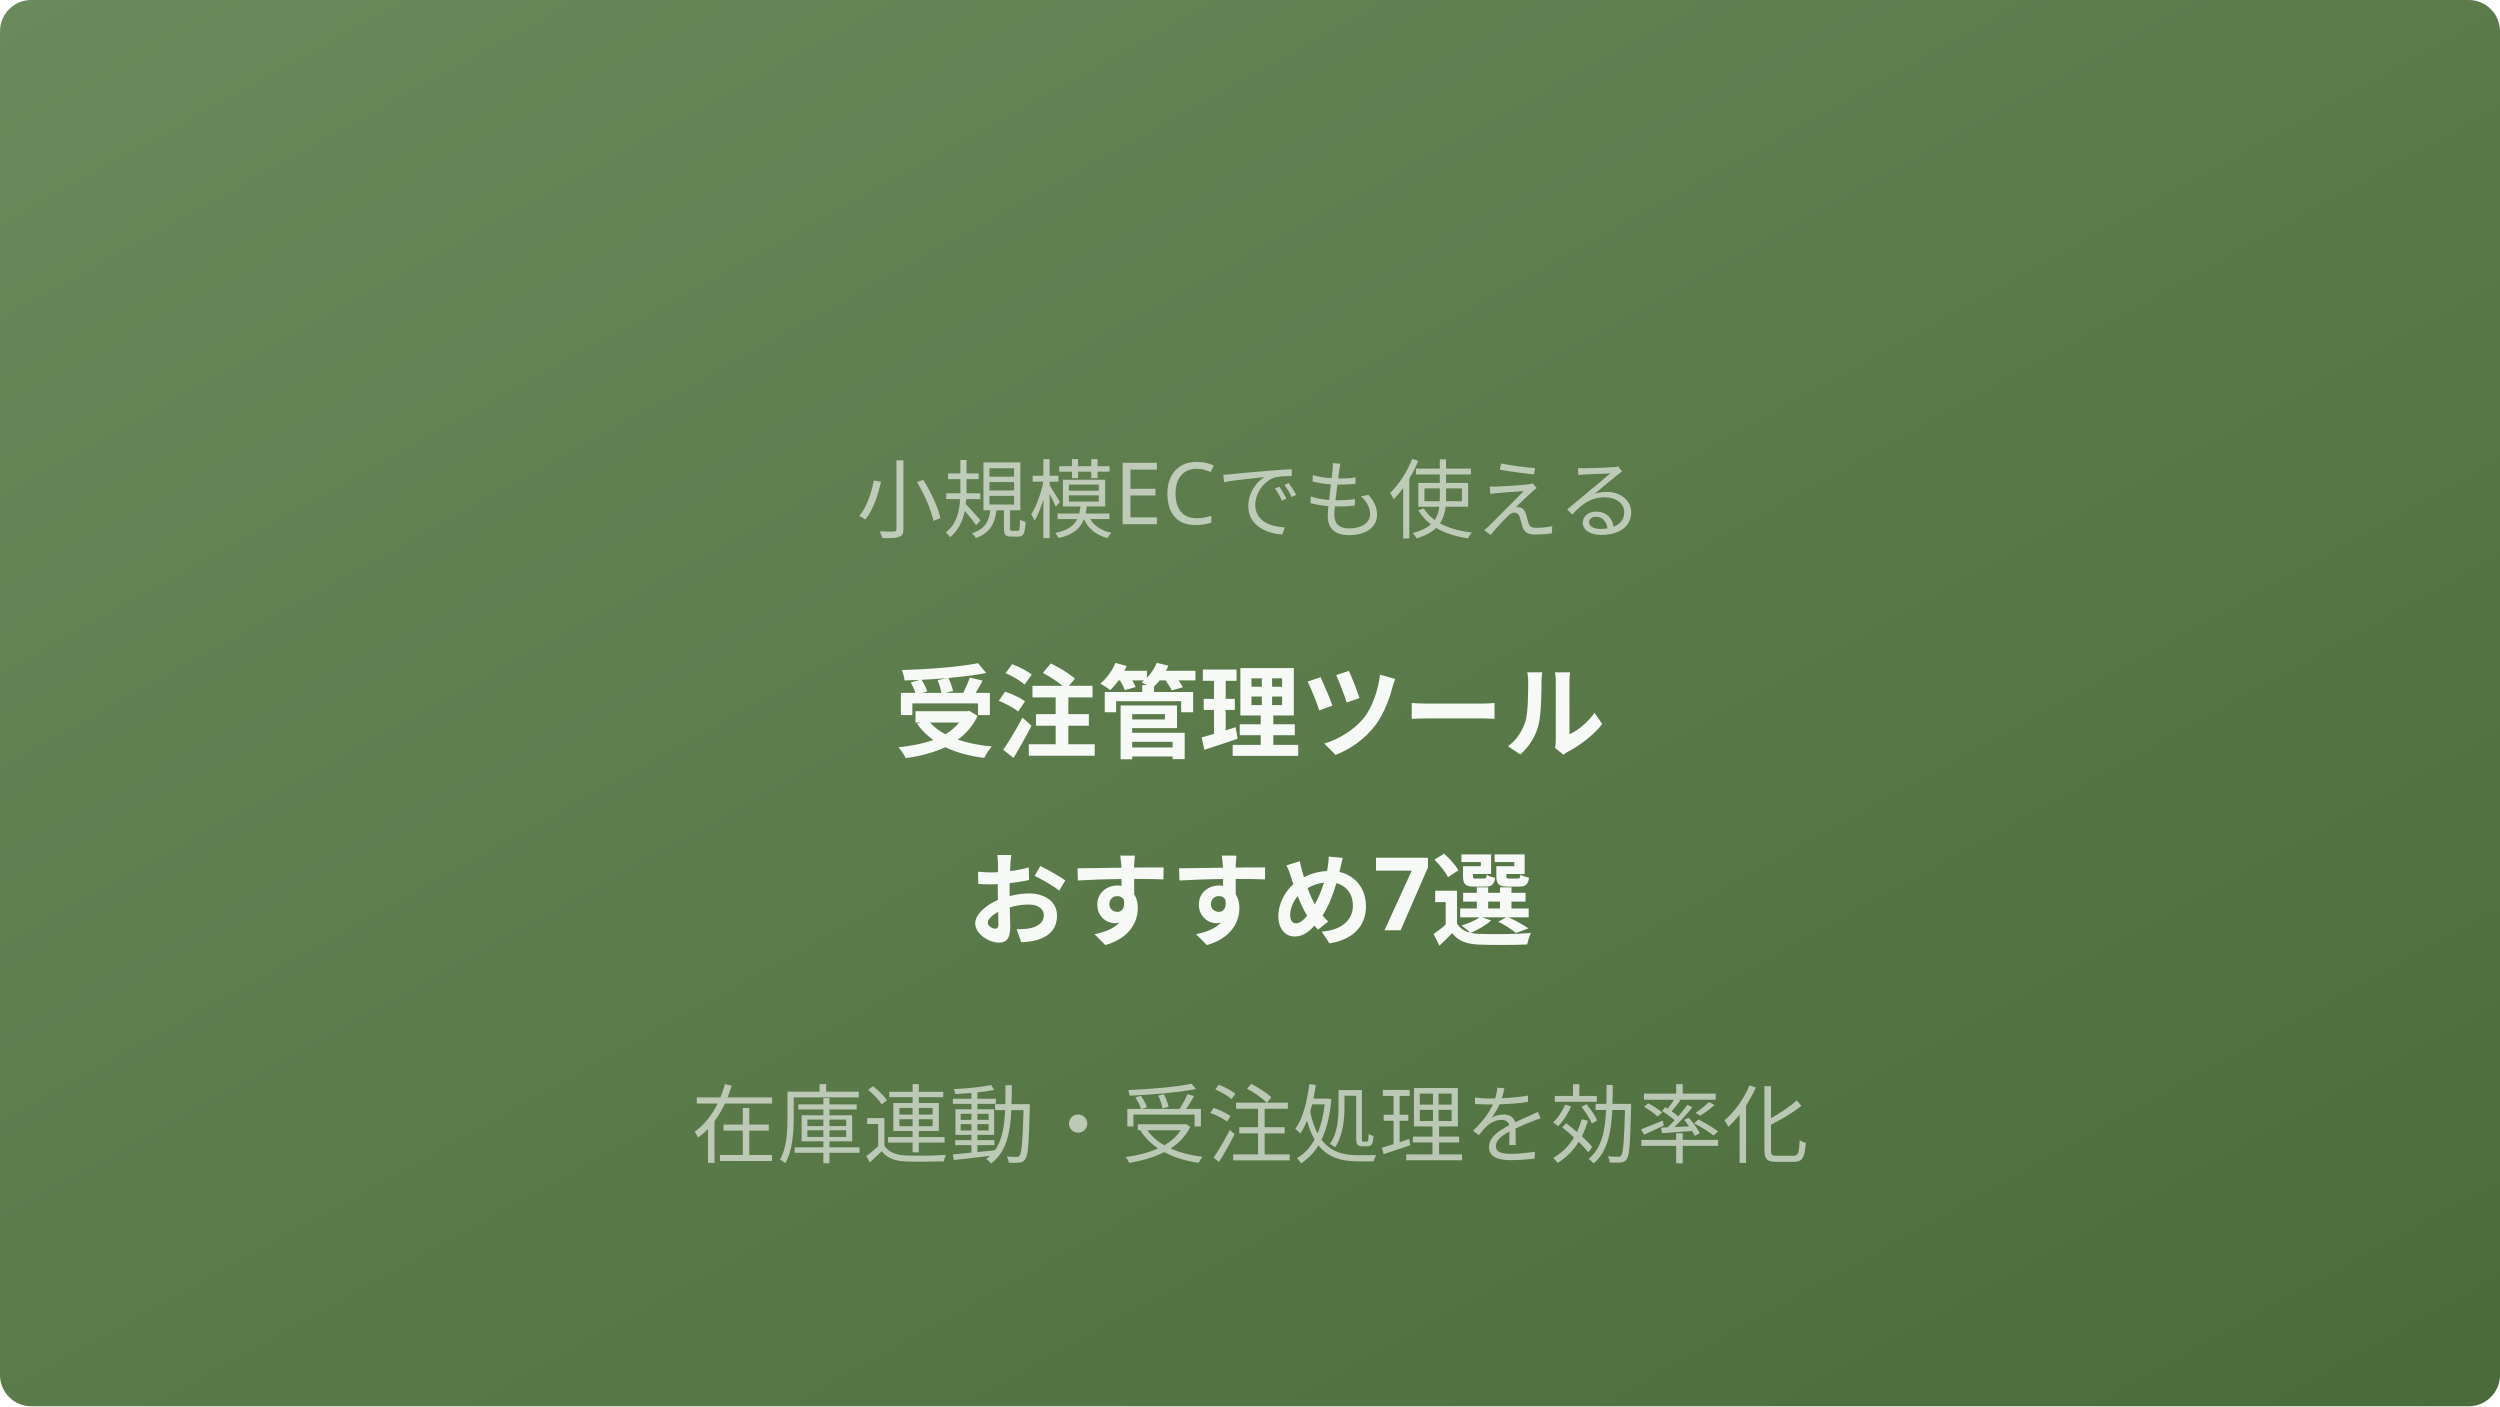
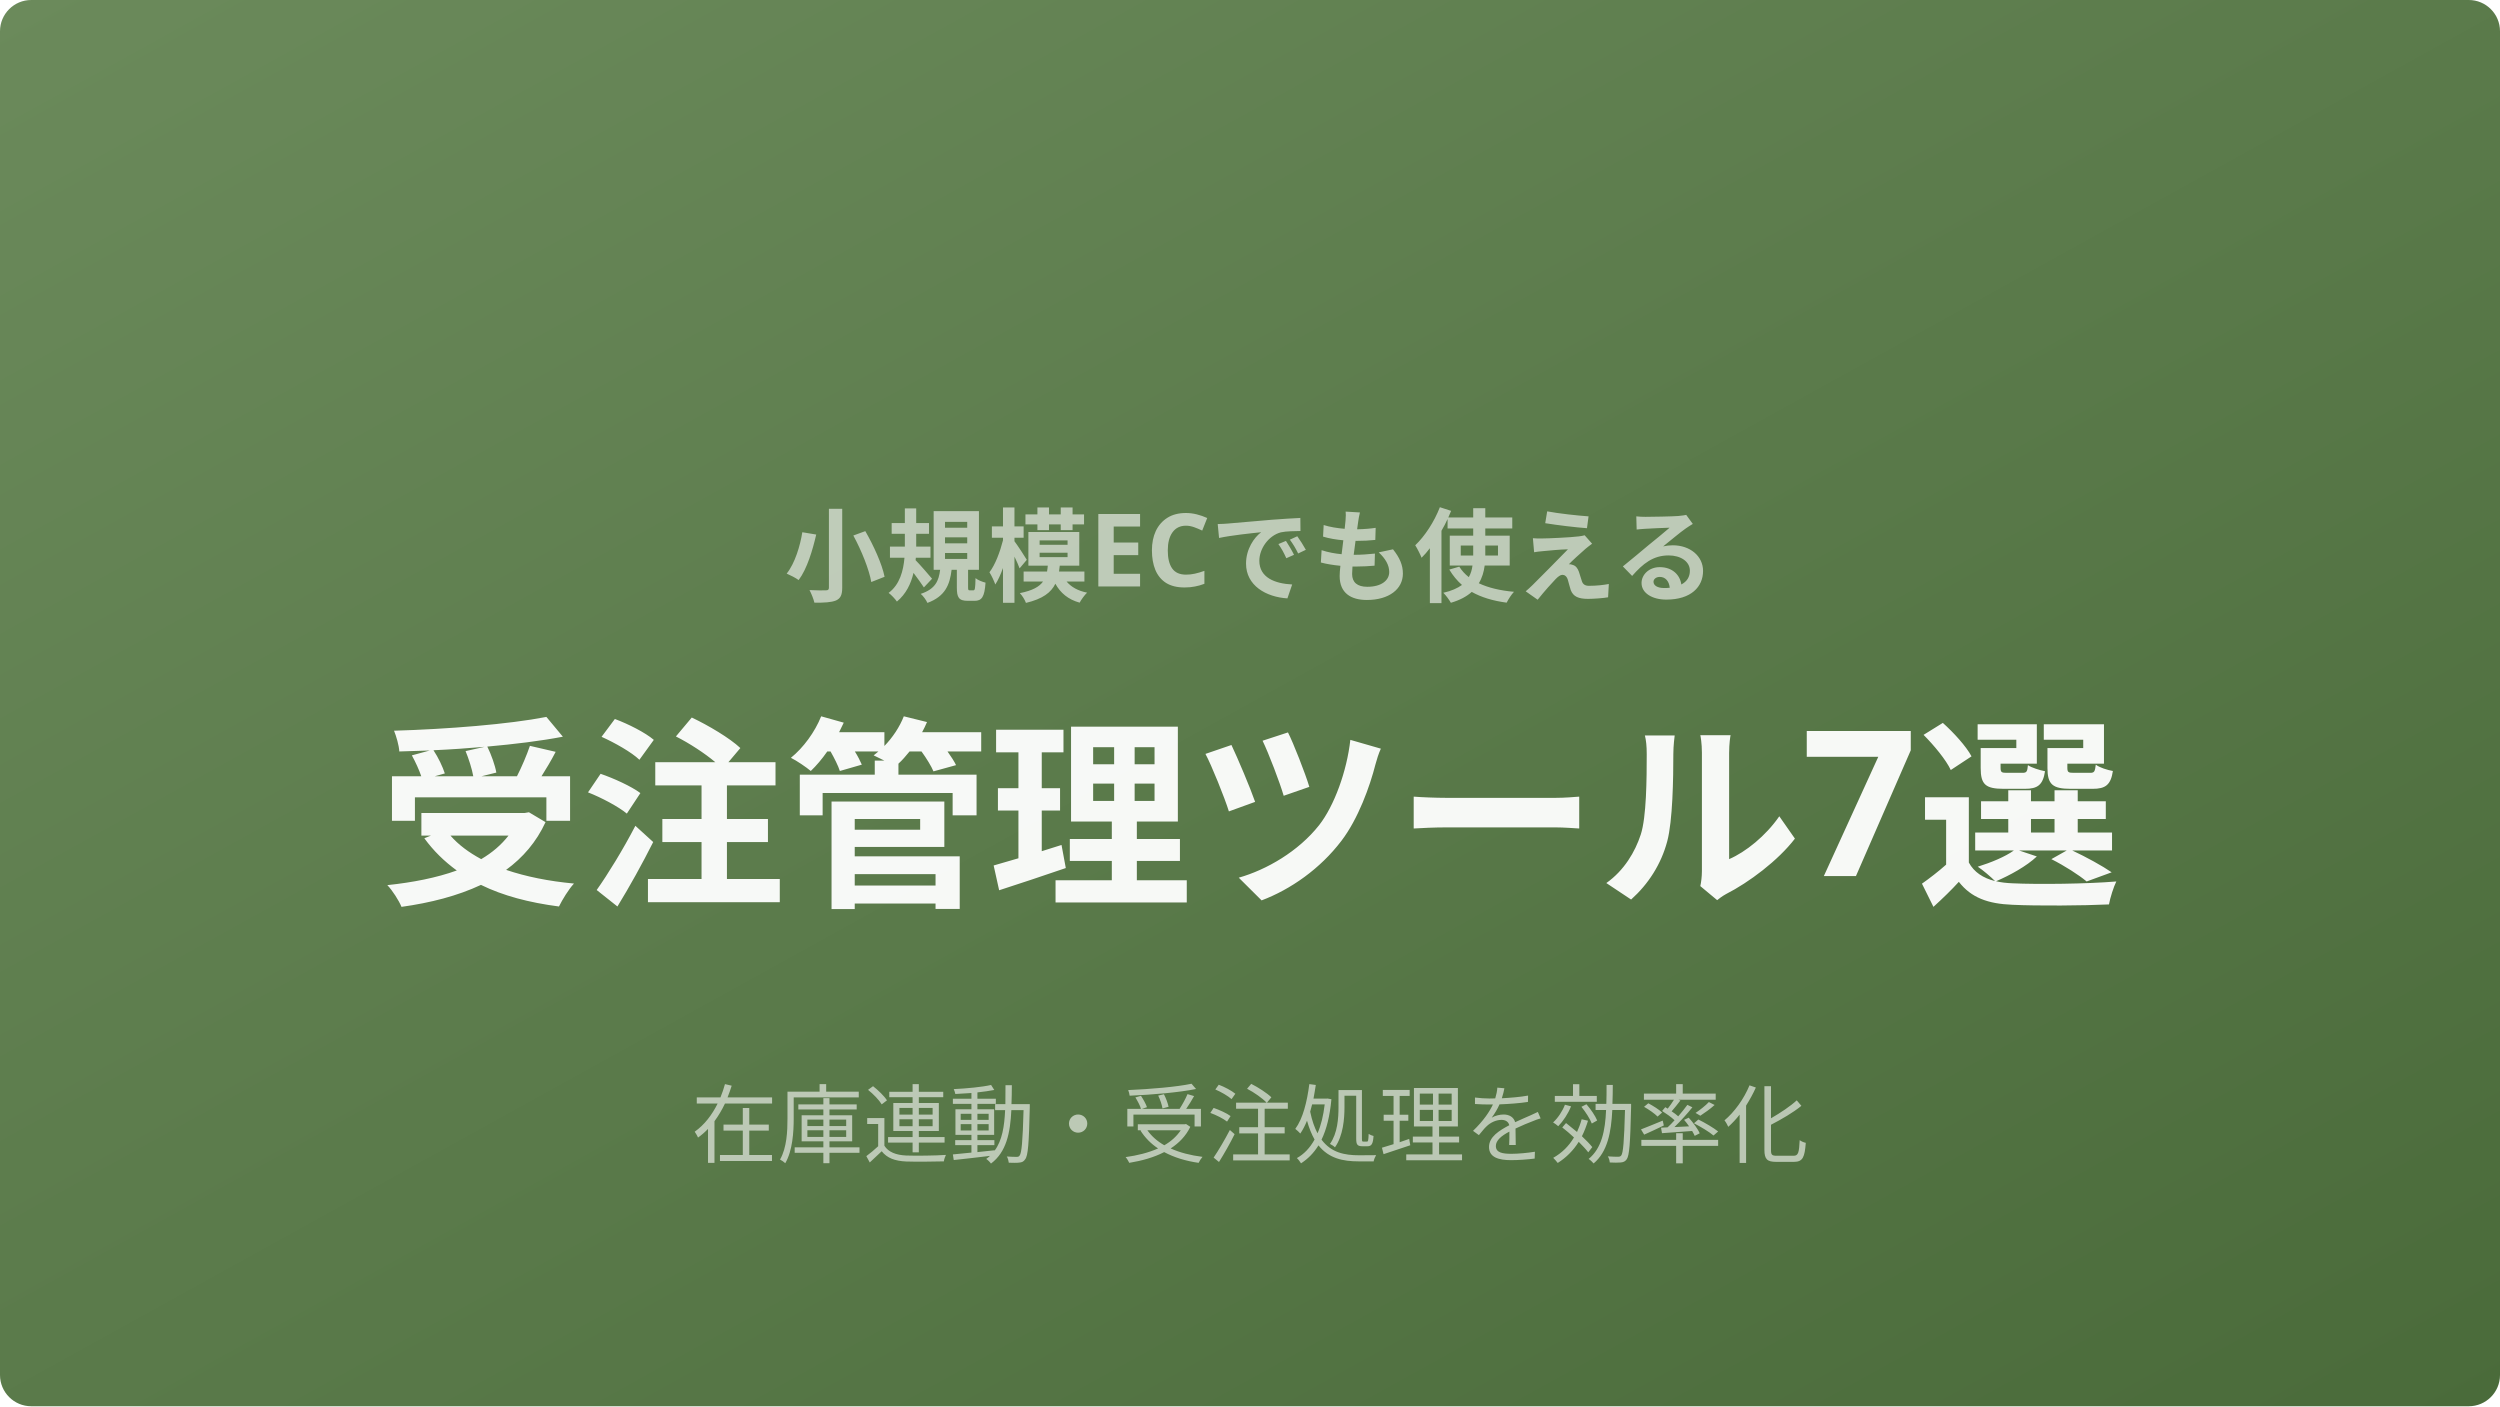
<svg xmlns="http://www.w3.org/2000/svg" viewBox="0 0 320 180" width="320" height="180">
  <defs>
    <linearGradient id="g" x1="0%" y1="0%" x2="100%" y2="100%">
      <stop offset="0%" stop-color="#6b8a5b" />
      <stop offset="100%" stop-color="#4a6b3a" />
    </linearGradient>
  </defs>
-   <rect width="320" height="180" rx="4" fill="url(#g)" />
-   <text x="160" y="68" text-anchor="middle" fill="rgba(255,255,255,0.6)" font-family="sans-serif" font-size="11">小規模ECでも使える</text>
-   <text x="160" y="96" text-anchor="middle" fill="rgba(255,255,255,0.95)" font-family="sans-serif" font-size="13" font-weight="600">受注管理ツール</text>
-   <text x="160" y="120" text-anchor="middle" fill="rgba(255,255,255,0.95)" font-family="sans-serif" font-size="13" font-weight="600">おすすめ7選</text>
+   <rect width="320" height="180" fill="url(#g)" rx="4" />
+   <text x="160" y="76" text-anchor="middle" fill="rgba(255,255,255,0.6)" font-family="sans-serif" font-size="13" font-weight="600">小規模ECでも使える</text>
+   <text x="160" y="114" text-anchor="middle" fill="rgba(255,255,255,0.95)" font-family="sans-serif" font-size="26" font-weight="700">受注管理ツール7選</text>
  <text x="160" y="148" text-anchor="middle" fill="rgba(255,255,255,0.6)" font-family="sans-serif" font-size="11">在庫連動・受注処理を効率化</text>
</svg>
